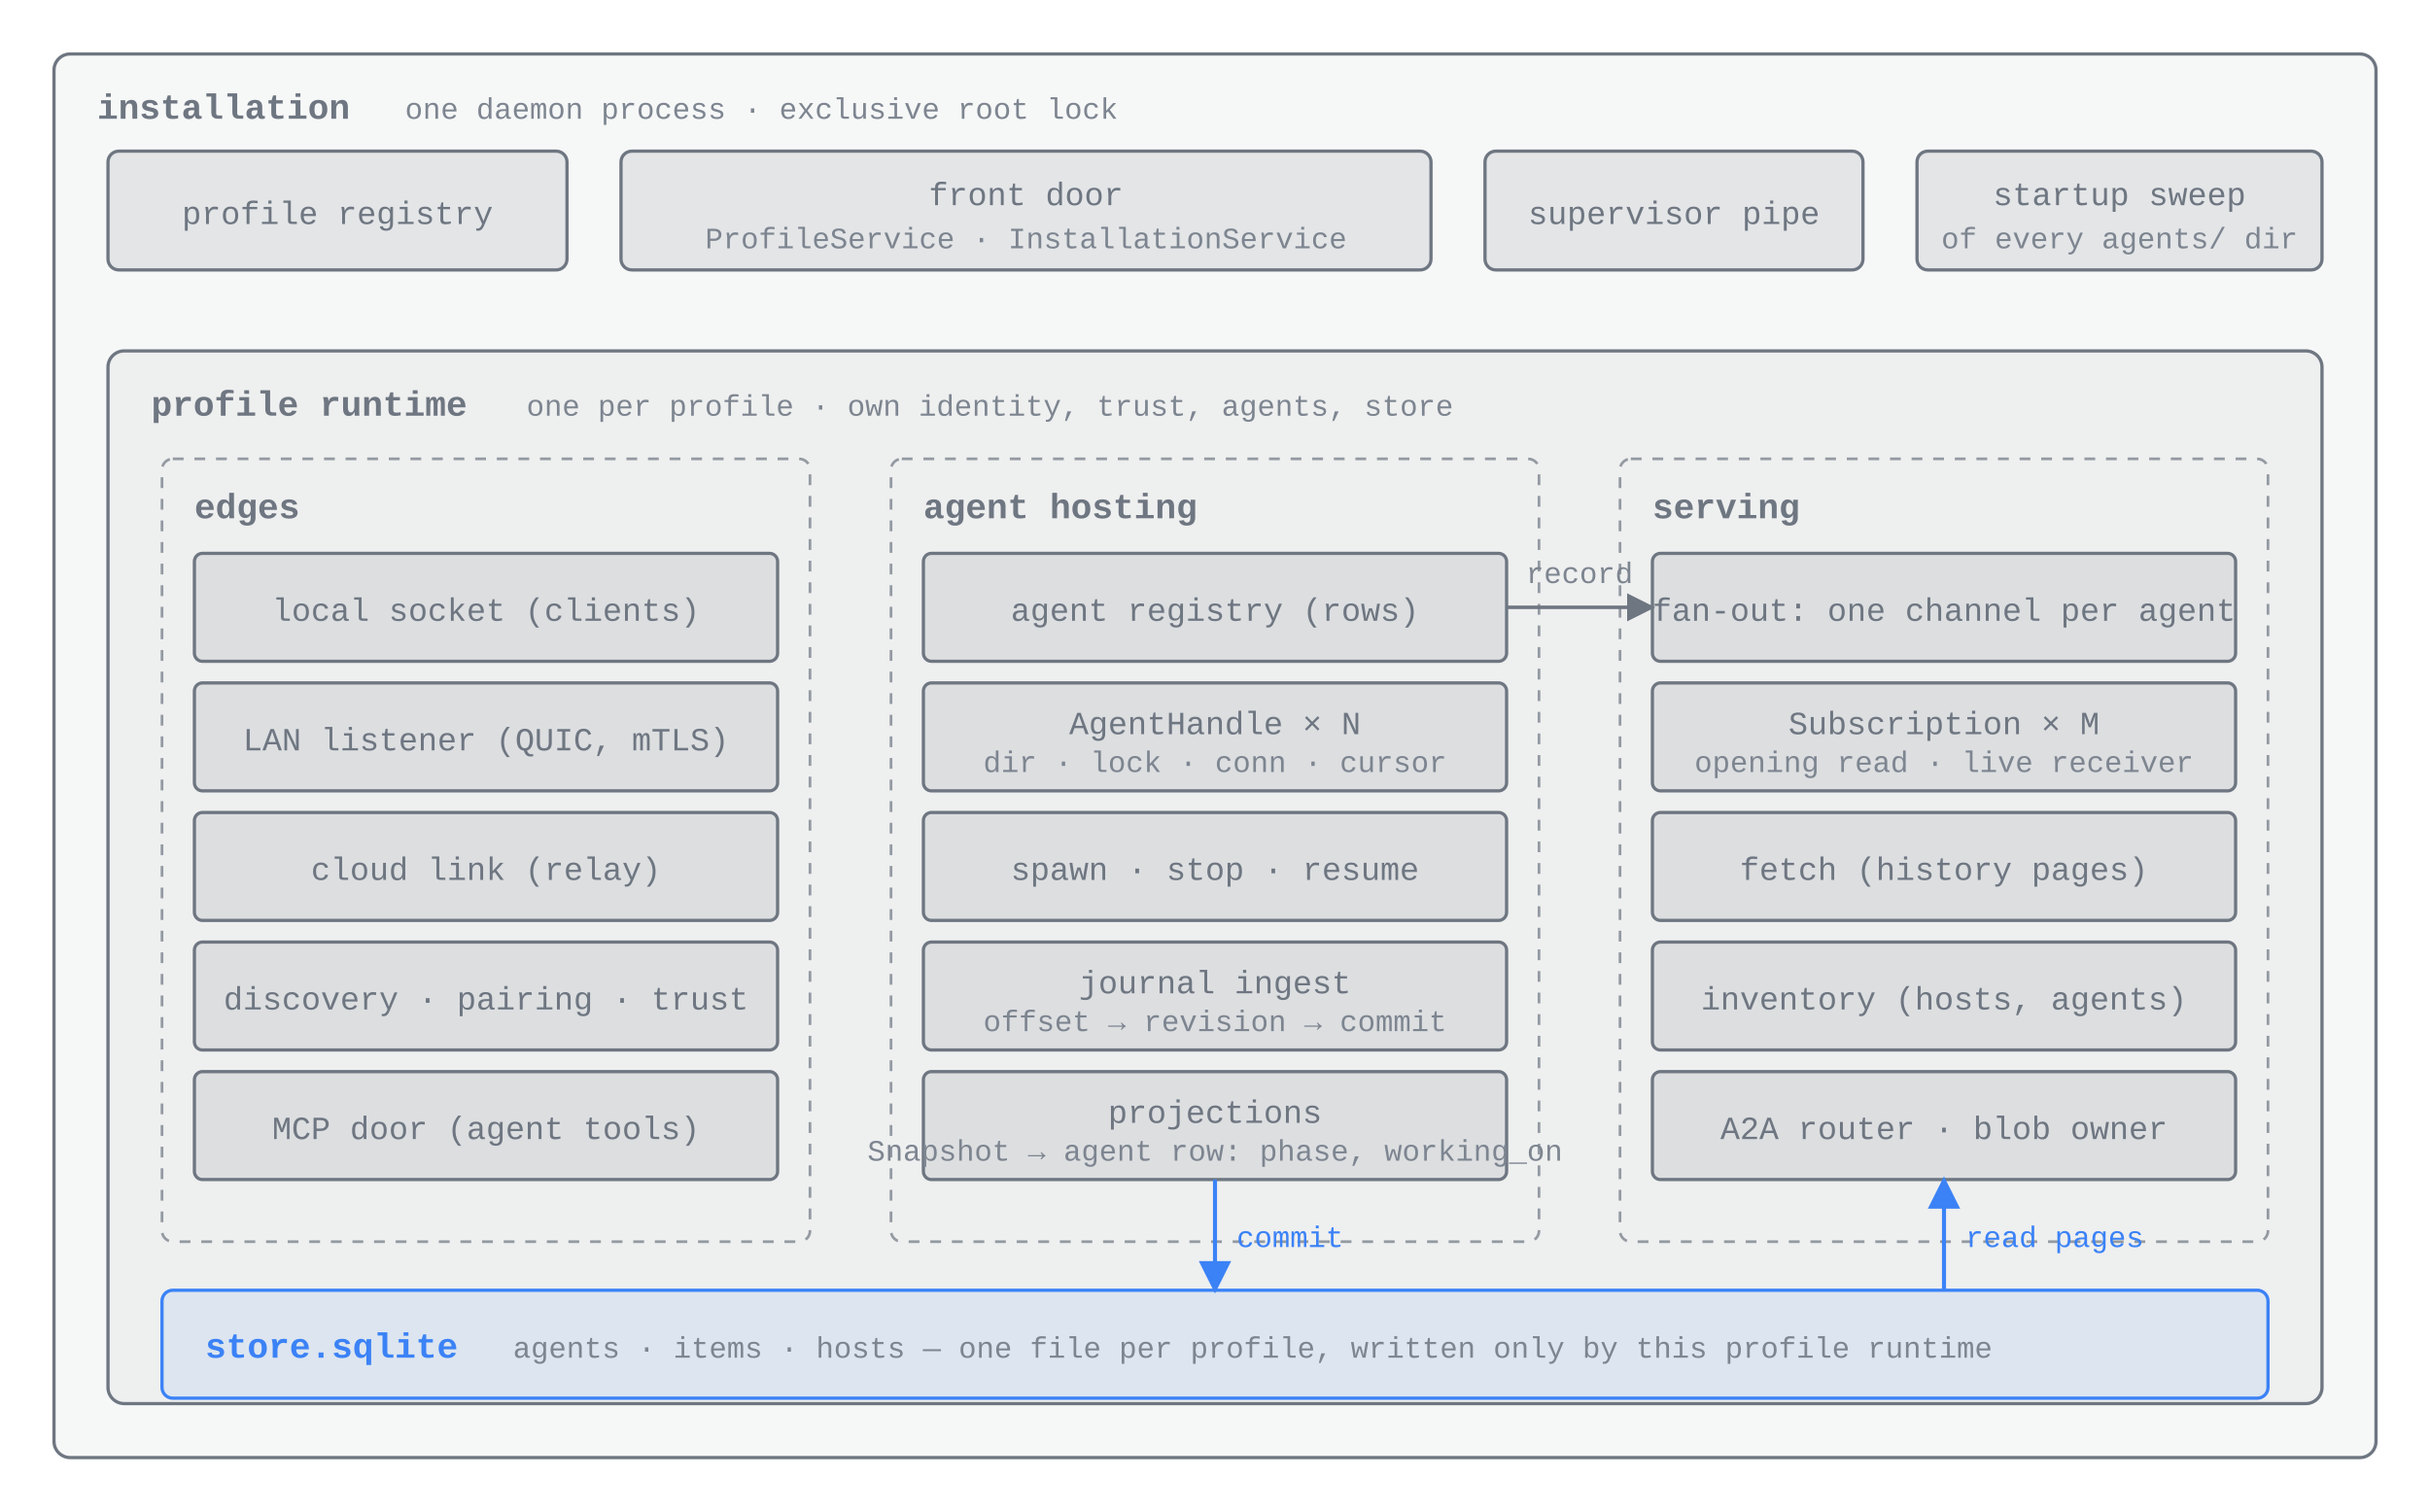
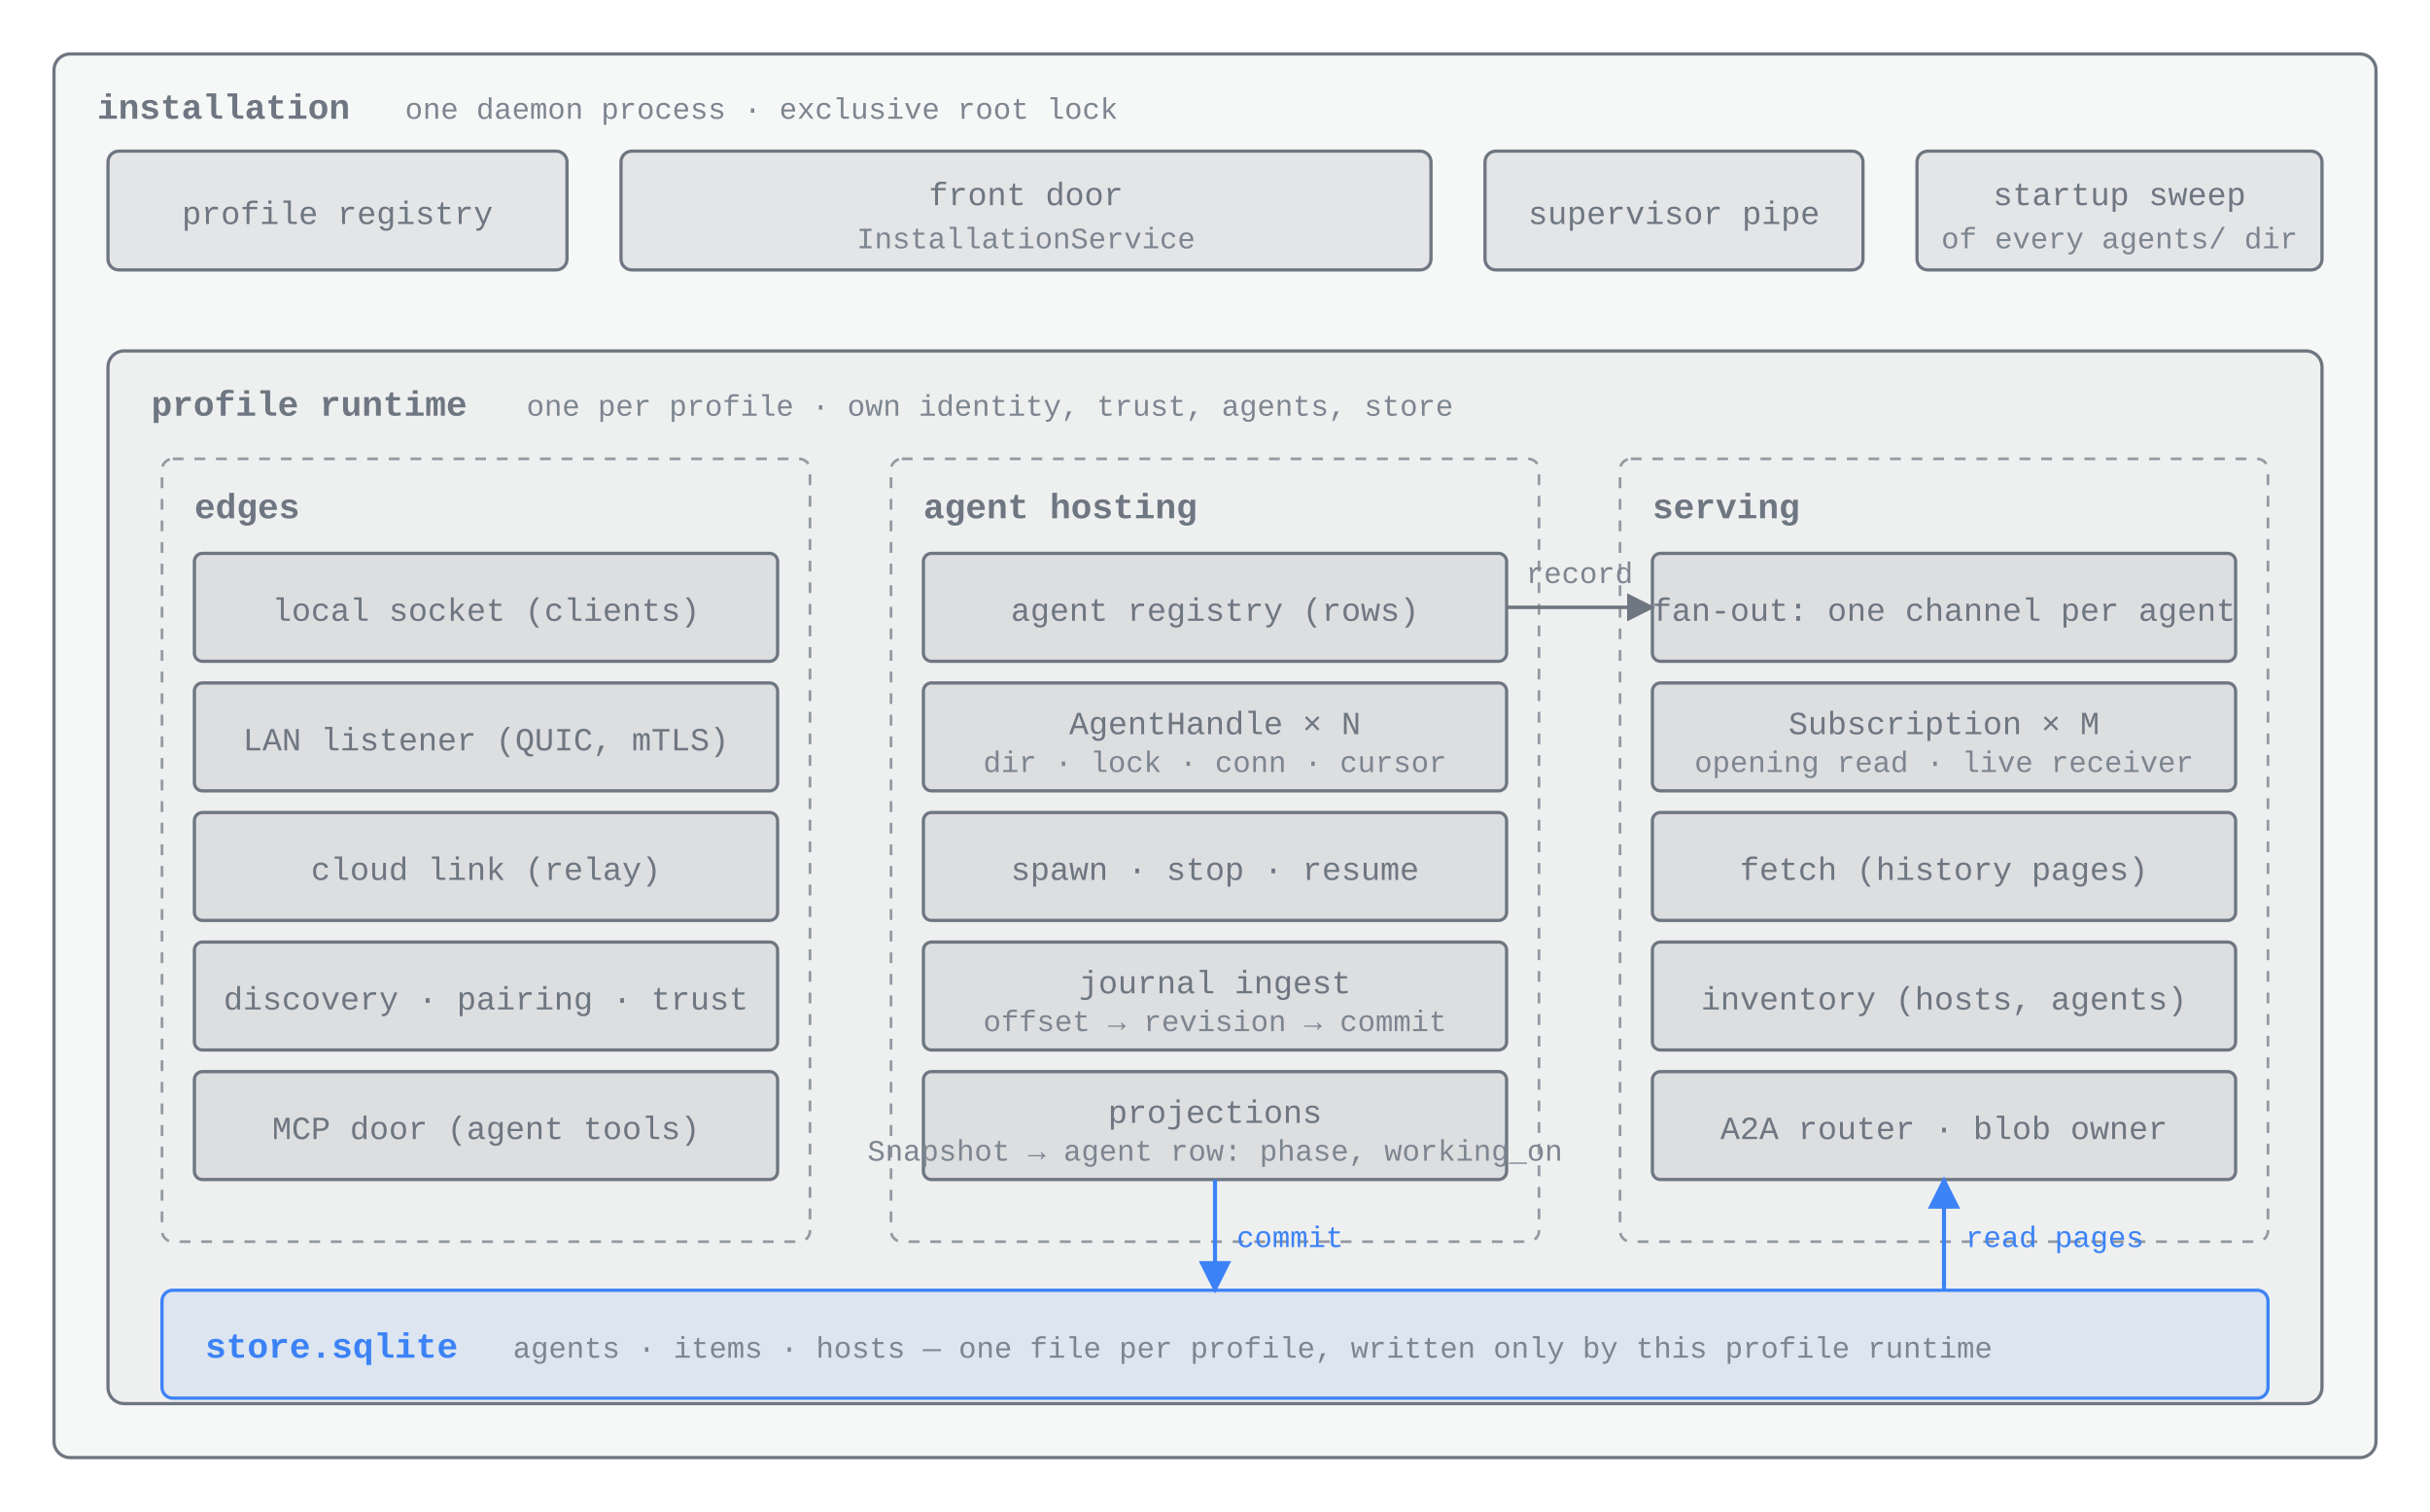
<svg xmlns="http://www.w3.org/2000/svg" viewBox="0 0 900 560" role="img">
  <style>
    svg { font-family: ui-monospace, SFMono-Regular, Menlo, Consolas, "Liberation Mono", monospace; }
    .box { fill: #6e7681; fill-opacity: 0.06; stroke: #6e7681; stroke-width: 1.2; }
    .box2 { fill: #6e7681; fill-opacity: 0.14; stroke: #6e7681; stroke-width: 1.2; }
    .pin { fill: #d97706; fill-opacity: 0.12; stroke: #d97706; stroke-width: 1.2; }
    .file { fill: #3b82f6; fill-opacity: 0.10; stroke: #3b82f6; stroke-width: 1.2; }
    .ghost { fill: none; stroke: #6e7681; stroke-width: 1; stroke-dasharray: 4 4; opacity: 0.7; }
    .lane { fill: none; stroke: #6e7681; stroke-width: 1; stroke-dasharray: 3 5; opacity: 0.5; }
    .arrow { fill: none; stroke: #6e7681; stroke-width: 1.3; }
    .arrow-file { fill: none; stroke: #3b82f6; stroke-width: 1.5; }
    .arrow-dashed { fill: none; stroke: #6e7681; stroke-width: 1.2; stroke-dasharray: 5 4; }
    .note { fill: #059669; fill-opacity: 0.10; stroke: #059669; stroke-width: 1; }
    .bar { fill: #6e7681; fill-opacity: 0.14; stroke: #6e7681; stroke-width: 1.2; }
    .bar-a { fill: #3b82f6; fill-opacity: 0.14; stroke: #3b82f6; stroke-width: 1.2; }
    text { font-size: 12px; fill: #6e7681; }
    text.t { font-size: 13px; font-weight: 600; }
    text.s { font-size: 11px; fill: #7d8590; }
    text.a { fill: #3b82f6; }
    text.p { fill: #d97706; }
    text.sans { font-family: system-ui, -apple-system, "Segoe UI", Helvetica, Arial, sans-serif; }
  </style>
  <defs>
    <marker id="ah" viewBox="0 0 10 10" refX="9" refY="5" markerWidth="8" markerHeight="8" orient="auto-start-reverse">
      <path d="M0,0 L10,5 L0,10 z" fill="#6e7681" />
    </marker>
    <marker id="ahf" viewBox="0 0 10 10" refX="9" refY="5" markerWidth="8" markerHeight="8" orient="auto-start-reverse">
      <path d="M0,0 L10,5 L0,10 z" fill="#3b82f6" />
    </marker>
  </defs>
  <rect class="box" x="20" y="20" width="860" height="520" rx="6" />
  <text class="t" x="36" y="44">installation</text>
  <text class="s" x="150" y="44">one daemon process · exclusive root lock</text>
  <rect class="box2" x="40" y="56" width="170" height="44" rx="4" />
  <text x="125" y="83" text-anchor="middle">profile registry</text>
  <rect class="box2" x="230" y="56" width="300" height="44" rx="4" />
  <text x="380" y="76" text-anchor="middle">front door</text>
-   <text class="s" x="380" y="92" text-anchor="middle">ProfileService · InstallationService</text>
+   <text class="s" x="380" y="92" text-anchor="middle">InstallationService</text>
  <rect class="box2" x="550" y="56" width="140" height="44" rx="4" />
  <text x="620" y="83" text-anchor="middle">supervisor pipe</text>
  <rect class="box2" x="710" y="56" width="150" height="44" rx="4" />
  <text x="785" y="76" text-anchor="middle">startup sweep</text>
  <text class="s" x="785" y="92" text-anchor="middle">of every agents/ dir</text>
  <rect class="box" x="40" y="130" width="820" height="390" rx="6" />
  <text class="t" x="56" y="154">profile runtime</text>
  <text class="s" x="195" y="154">one per profile · own identity, trust, agents, store</text>
  <rect class="ghost" x="60" y="170" width="240" height="290" rx="4" />
  <text class="t" x="72" y="192">edges</text>
  <rect class="box2" x="72" y="205" width="216" height="40" rx="3" />
  <text x="180" y="230" text-anchor="middle">local socket (clients)</text>
  <rect class="box2" x="72" y="253" width="216" height="40" rx="3" />
  <text x="180" y="278" text-anchor="middle">LAN listener (QUIC, mTLS)</text>
  <rect class="box2" x="72" y="301" width="216" height="40" rx="3" />
  <text x="180" y="326" text-anchor="middle">cloud link (relay)</text>
  <rect class="box2" x="72" y="349" width="216" height="40" rx="3" />
  <text x="180" y="374" text-anchor="middle">discovery · pairing · trust</text>
  <rect class="box2" x="72" y="397" width="216" height="40" rx="3" />
  <text x="180" y="422" text-anchor="middle">MCP door (agent tools)</text>
  <rect class="ghost" x="330" y="170" width="240" height="290" rx="4" />
  <text class="t" x="342" y="192">agent hosting</text>
  <rect class="box2" x="342" y="205" width="216" height="40" rx="3" />
  <text x="450" y="230" text-anchor="middle">agent registry (rows)</text>
  <rect class="box2" x="342" y="253" width="216" height="40" rx="3" />
  <text x="450" y="272" text-anchor="middle">AgentHandle × N</text>
  <text class="s" x="450" y="286" text-anchor="middle">dir · lock · conn · cursor</text>
  <rect class="box2" x="342" y="301" width="216" height="40" rx="3" />
  <text x="450" y="326" text-anchor="middle">spawn · stop · resume</text>
  <rect class="box2" x="342" y="349" width="216" height="40" rx="3" />
  <text x="450" y="368" text-anchor="middle">journal ingest</text>
  <text class="s" x="450" y="382" text-anchor="middle">offset → revision → commit</text>
  <rect class="box2" x="342" y="397" width="216" height="40" rx="3" />
  <text x="450" y="416" text-anchor="middle">projections</text>
  <text class="s" x="450" y="430" text-anchor="middle">Snapshot → agent row: phase, working_on</text>
  <rect class="ghost" x="600" y="170" width="240" height="290" rx="4" />
  <text class="t" x="612" y="192">serving</text>
  <rect class="box2" x="612" y="205" width="216" height="40" rx="3" />
  <text x="720" y="230" text-anchor="middle">fan-out: one channel per agent</text>
  <rect class="box2" x="612" y="253" width="216" height="40" rx="3" />
  <text x="720" y="272" text-anchor="middle">Subscription × M</text>
  <text class="s" x="720" y="286" text-anchor="middle">opening read · live receiver</text>
  <rect class="box2" x="612" y="301" width="216" height="40" rx="3" />
  <text x="720" y="326" text-anchor="middle">fetch (history pages)</text>
  <rect class="box2" x="612" y="349" width="216" height="40" rx="3" />
  <text x="720" y="374" text-anchor="middle">inventory (hosts, agents)</text>
  <rect class="box2" x="612" y="397" width="216" height="40" rx="3" />
  <text x="720" y="422" text-anchor="middle">A2A router · blob owner</text>
  <path class="arrow" d="M558,225 H612" marker-end="url(#ah)" />
  <text class="s" x="585" y="216" text-anchor="middle">record</text>
  <rect class="file" x="60" y="478" width="780" height="40" rx="4" />
  <text class="t a" x="76" y="503">store.sqlite</text>
  <text class="s" x="190" y="503">agents · items · hosts — one file per profile, written only by this profile runtime</text>
  <path class="arrow-file" d="M450,437 V478" marker-end="url(#ahf)" />
  <text class="s a" x="458" y="462">commit</text>
  <path class="arrow-file" d="M720,478 V437" marker-end="url(#ahf)" />
  <text class="s a" x="728" y="462">read pages</text>
</svg>
